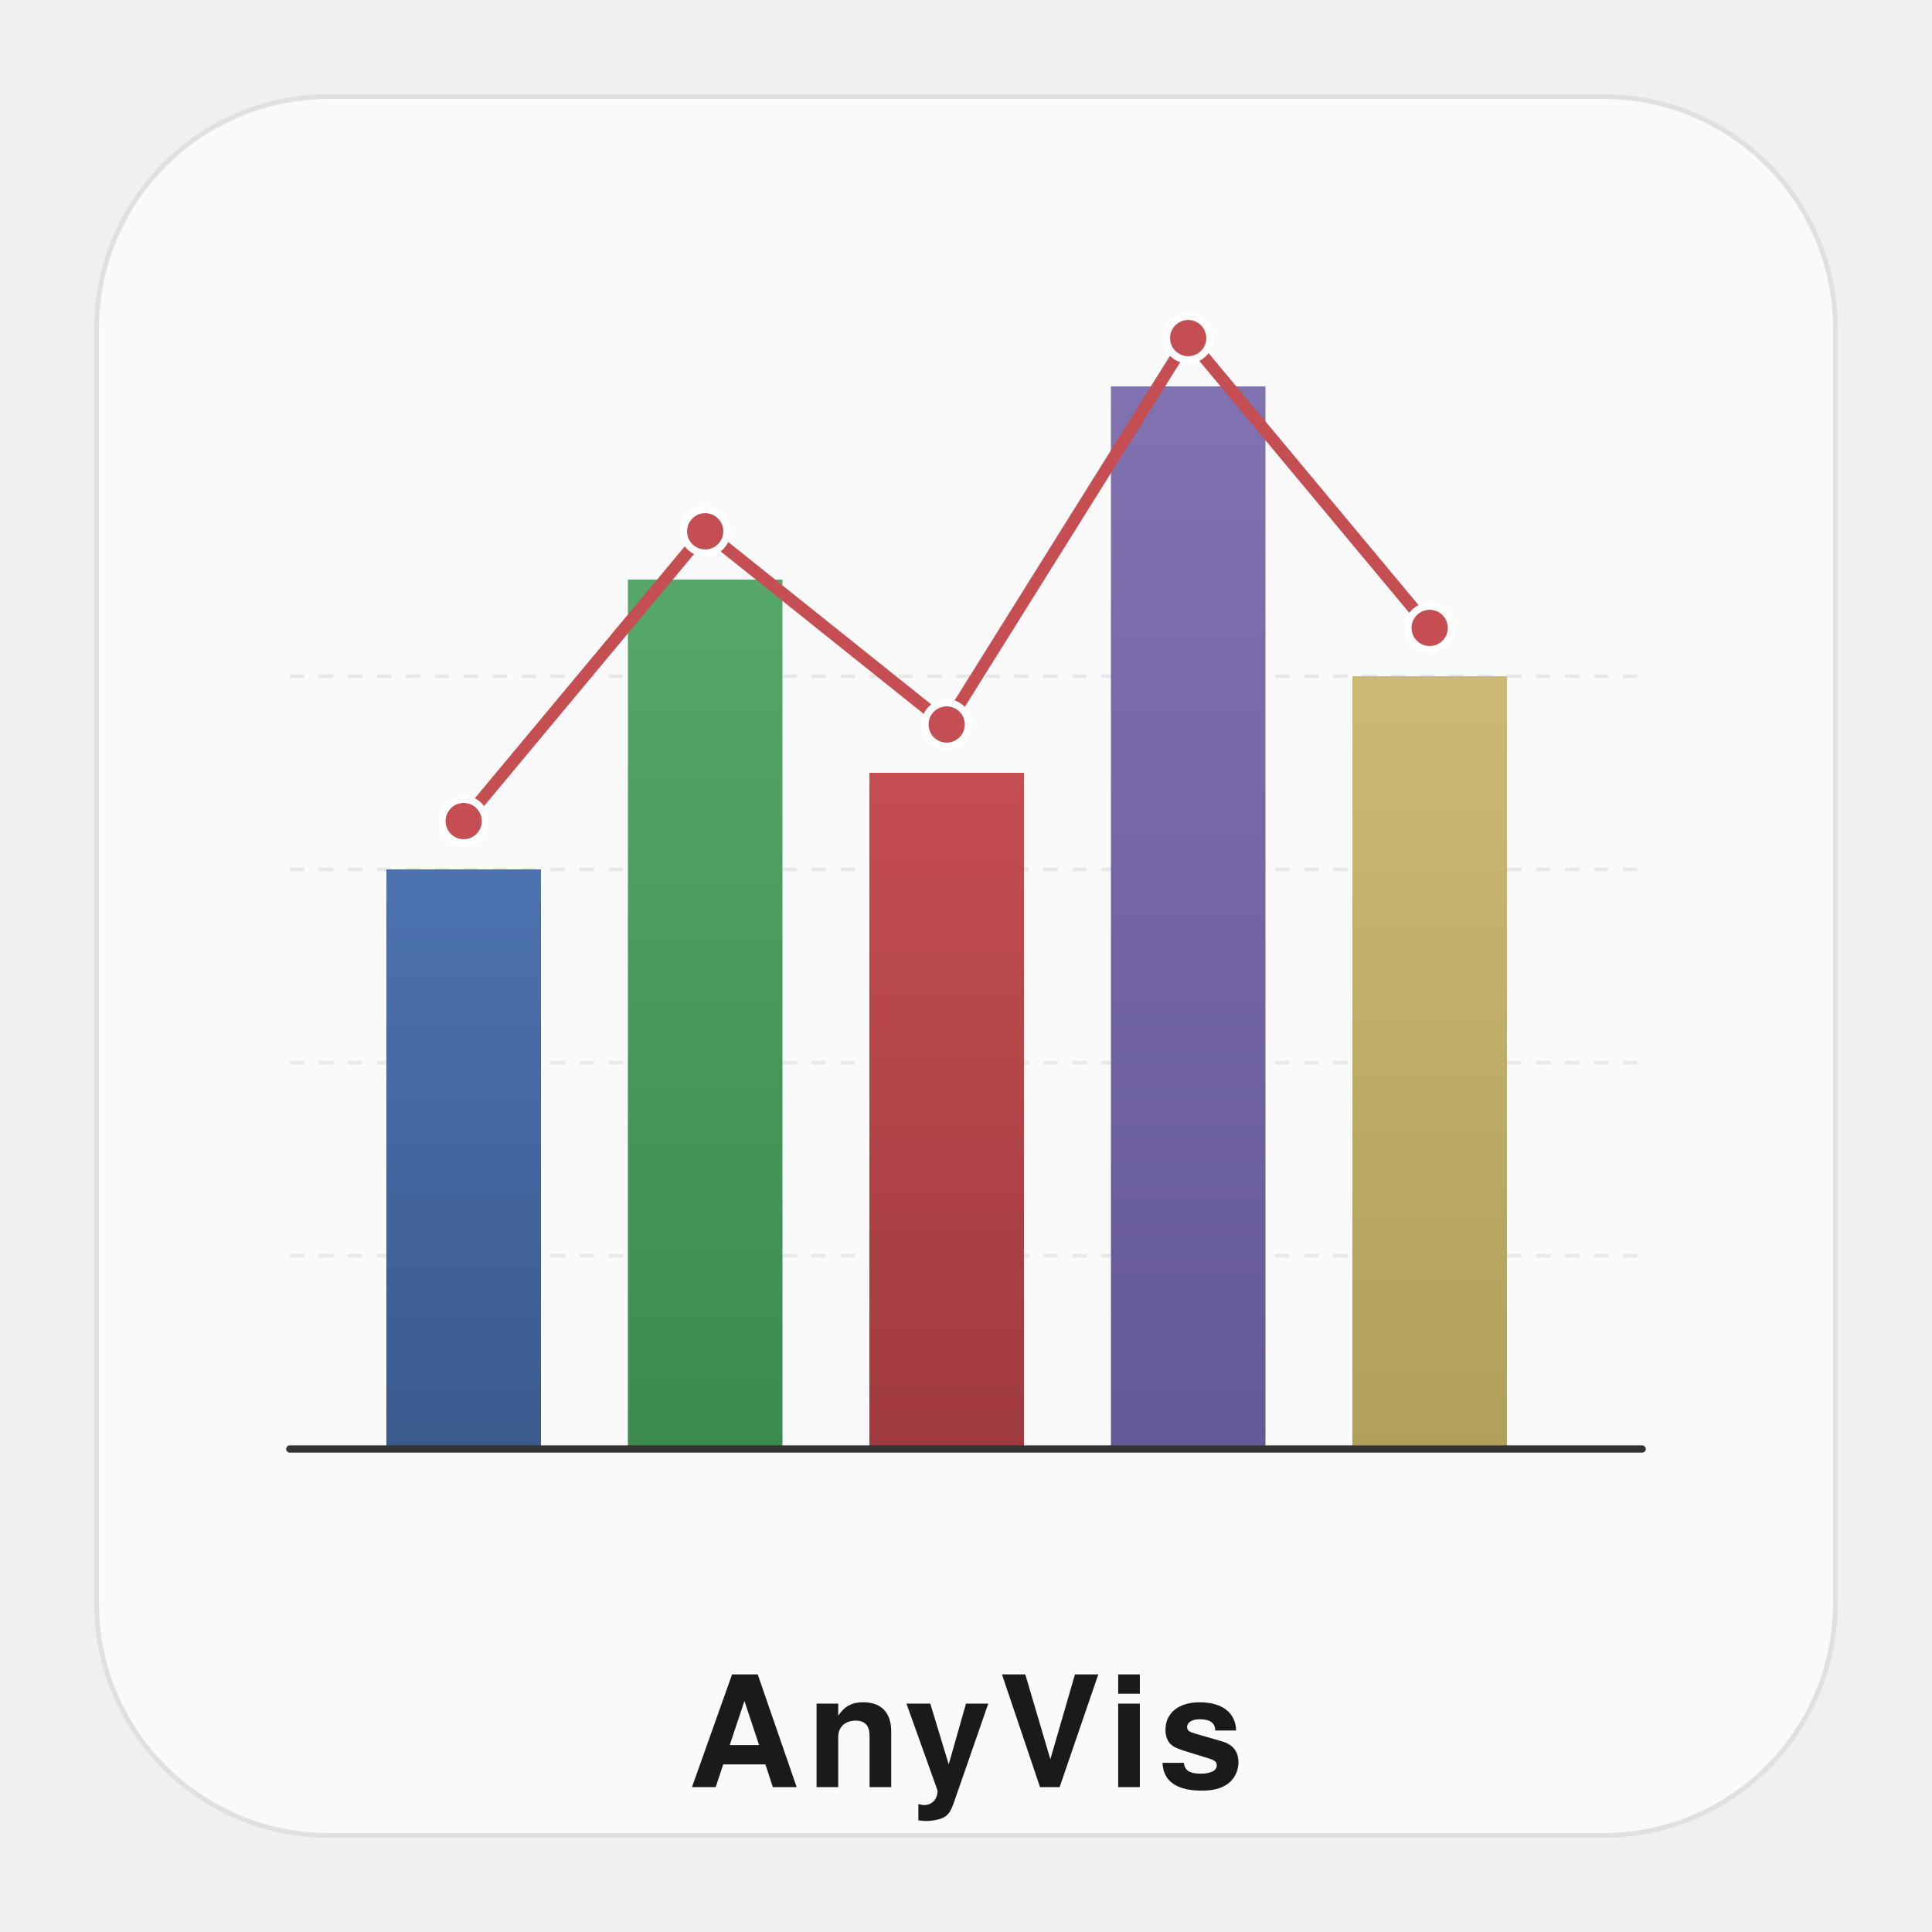
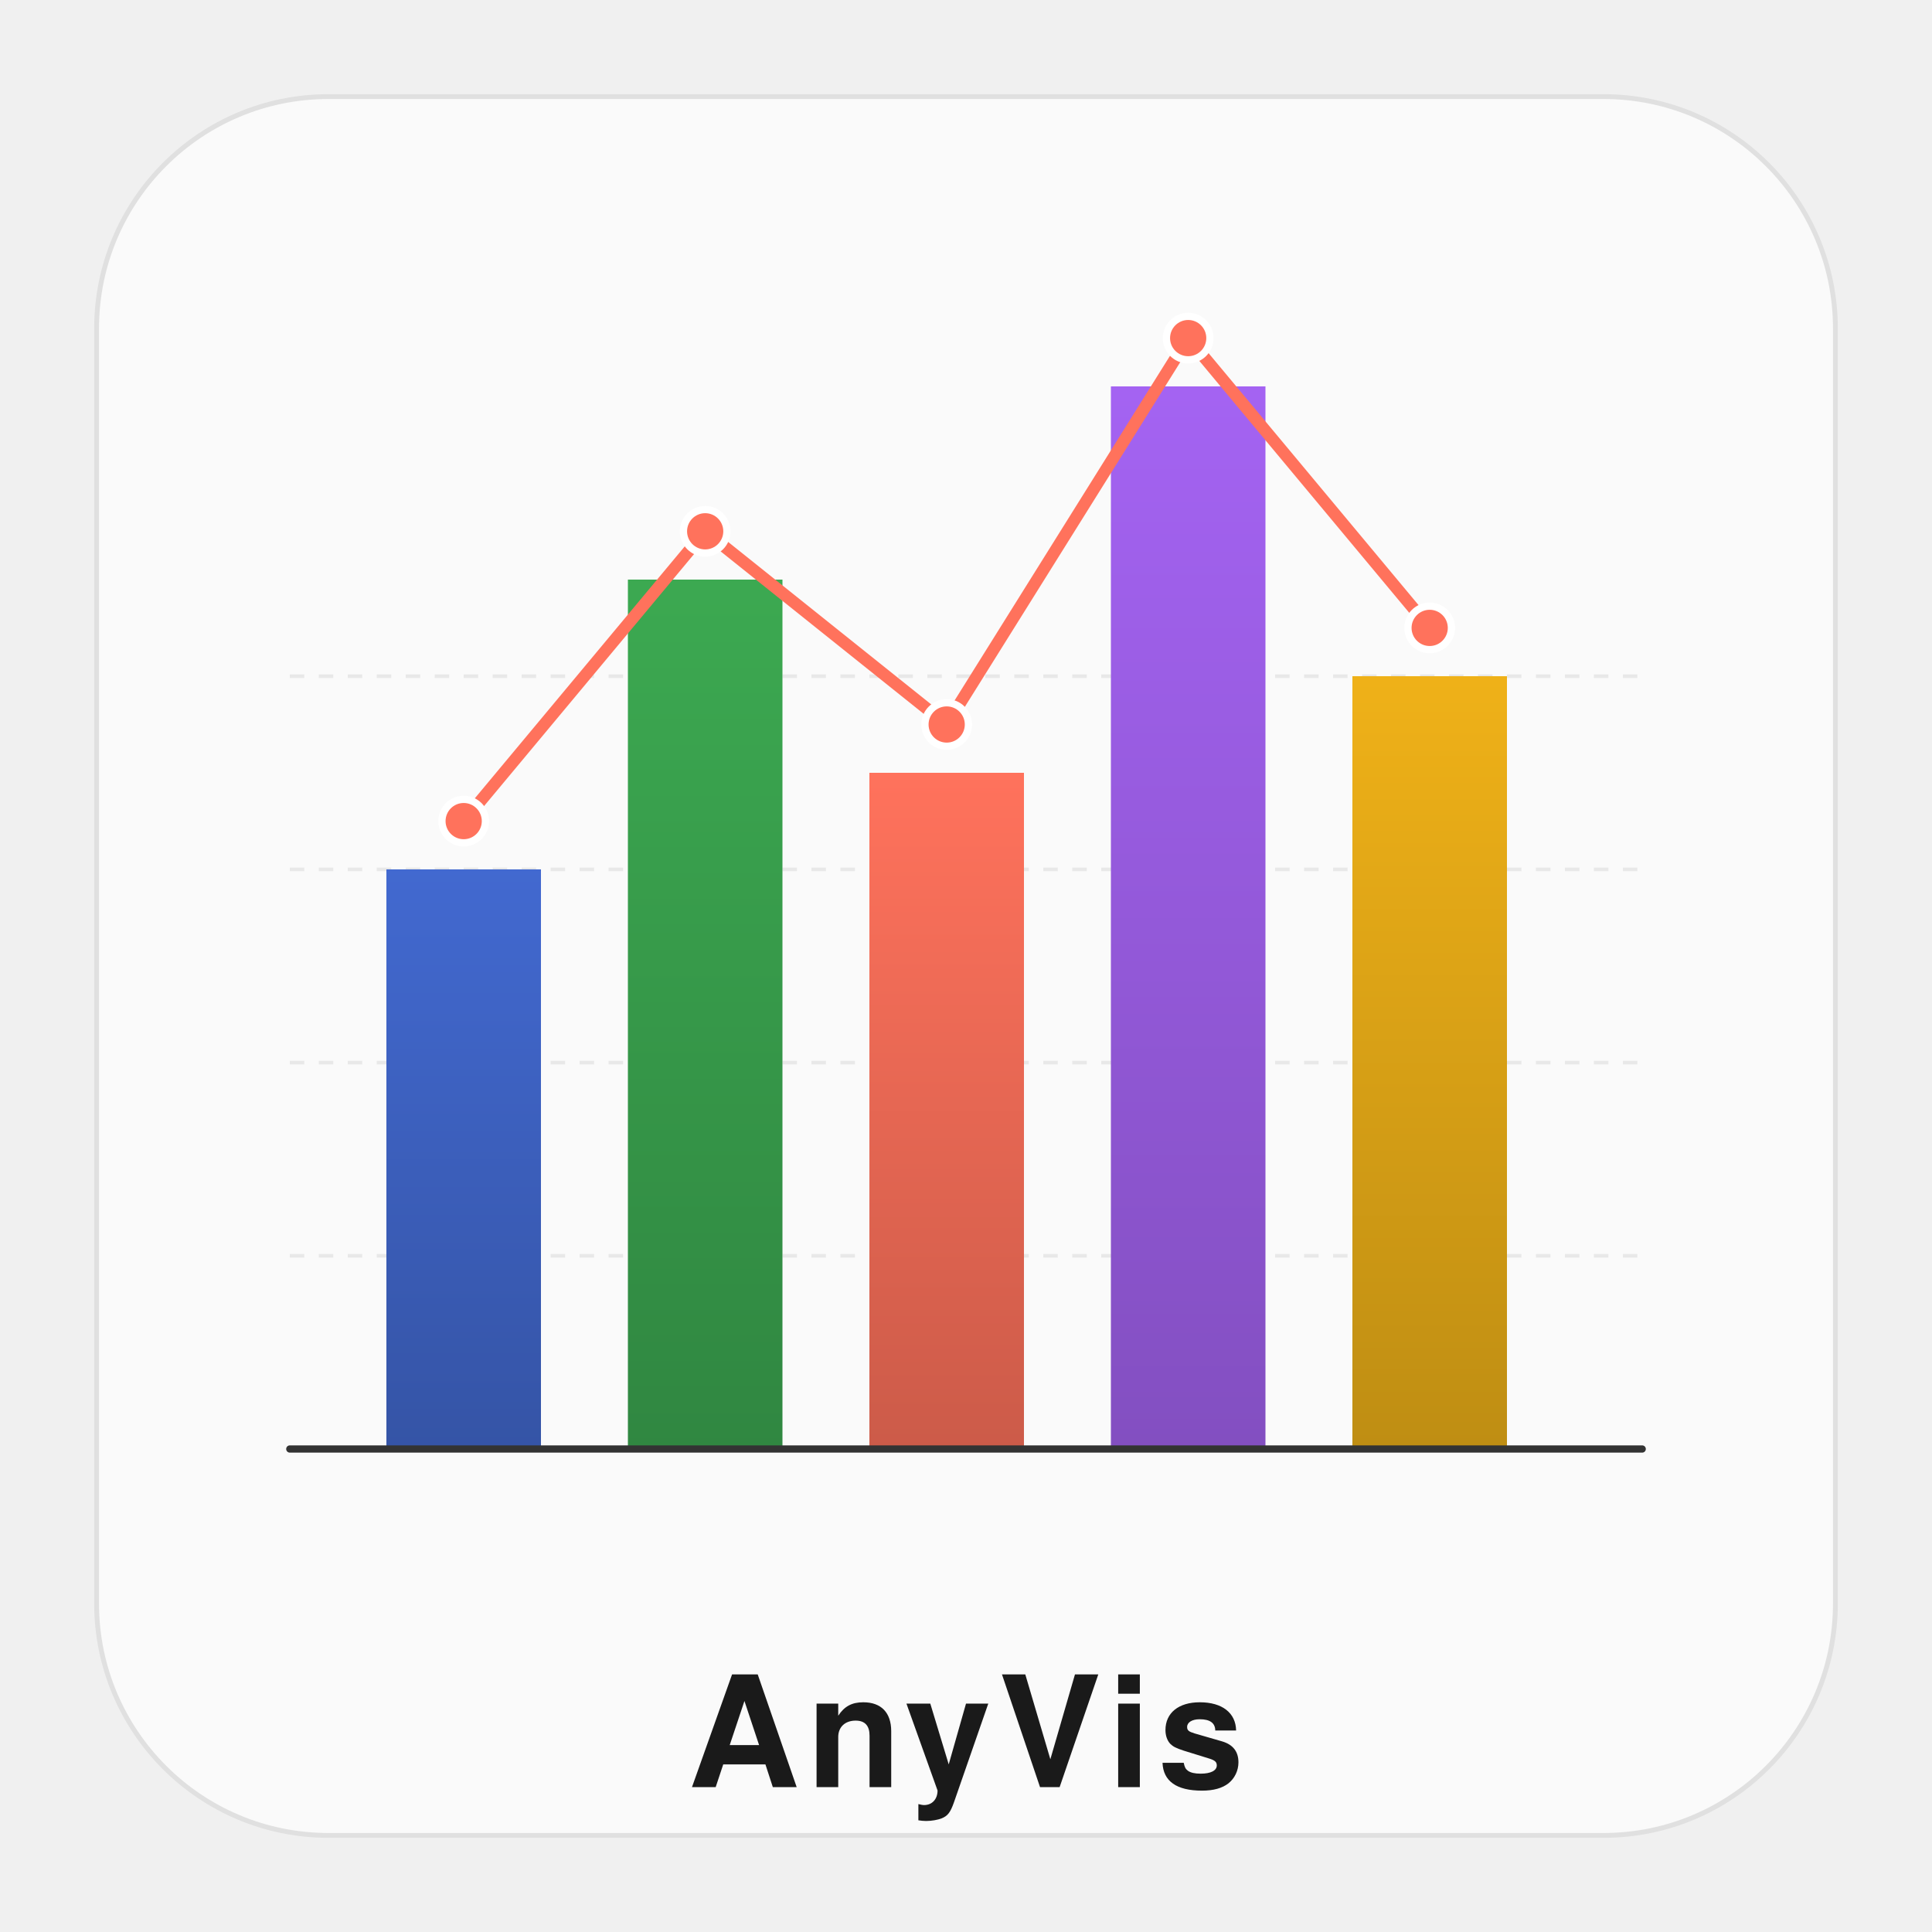
<svg xmlns="http://www.w3.org/2000/svg" viewBox="0 0 400 400" fill="none">
  <defs>
    <linearGradient id="bar1" x1="0" y1="0" x2="0" y2="1">
-       <stop offset="0%" stop-color="#4C72B0" />
-       <stop offset="100%" stop-color="#3A5A8C" />
+       <stop offset="0%" stop-color="#4269d0" />
+       <stop offset="100%" stop-color="#3554a6" />
    </linearGradient>
    <linearGradient id="bar2" x1="0" y1="0" x2="0" y2="1">
-       <stop offset="0%" stop-color="#55A868" />
-       <stop offset="100%" stop-color="#3D8A4E" />
+       <stop offset="0%" stop-color="#3ca951" />
+       <stop offset="100%" stop-color="#308741" />
    </linearGradient>
    <linearGradient id="bar3" x1="0" y1="0" x2="0" y2="1">
-       <stop offset="0%" stop-color="#C44E52" />
-       <stop offset="100%" stop-color="#A03A3E" />
+       <stop offset="0%" stop-color="#ff725c" />
+       <stop offset="100%" stop-color="#cc5b49" />
    </linearGradient>
    <linearGradient id="bar4" x1="0" y1="0" x2="0" y2="1">
-       <stop offset="0%" stop-color="#8172B2" />
-       <stop offset="100%" stop-color="#655899" />
+       <stop offset="0%" stop-color="#a463f2" />
+       <stop offset="100%" stop-color="#834fc1" />
    </linearGradient>
    <linearGradient id="bar5" x1="0" y1="0" x2="0" y2="1">
-       <stop offset="0%" stop-color="#CCB974" />
-       <stop offset="100%" stop-color="#B0A05A" />
+       <stop offset="0%" stop-color="#efb118" />
+       <stop offset="100%" stop-color="#bf8e13" />
    </linearGradient>
  </defs>
  <rect x="20" y="20" width="360" height="360" rx="48" fill="#FAFAFA" stroke="#E0E0E0" stroke-width="1" />
  <line x1="60" y1="300" x2="340" y2="300" stroke="#E8E8E8" stroke-width="0.75" stroke-dasharray="3 3" />
  <line x1="60" y1="260" x2="340" y2="260" stroke="#E8E8E8" stroke-width="0.75" stroke-dasharray="3 3" />
  <line x1="60" y1="220" x2="340" y2="220" stroke="#E8E8E8" stroke-width="0.75" stroke-dasharray="3 3" />
  <line x1="60" y1="180" x2="340" y2="180" stroke="#E8E8E8" stroke-width="0.75" stroke-dasharray="3 3" />
  <line x1="60" y1="140" x2="340" y2="140" stroke="#E8E8E8" stroke-width="0.75" stroke-dasharray="3 3" />
  <rect x="80" y="180" width="32" height="120" rx="0" fill="url(#bar1)" />
  <rect x="130" y="120" width="32" height="180" rx="0" fill="url(#bar2)" />
  <rect x="180" y="160" width="32" height="140" rx="0" fill="url(#bar3)" />
  <rect x="230" y="80" width="32" height="220" rx="0" fill="url(#bar4)" />
  <rect x="280" y="140" width="32" height="160" rx="0" fill="url(#bar5)" />
  <line x1="60" y1="300" x2="340" y2="300" stroke="#333333" stroke-width="1.5" stroke-linecap="round" />
-   <polyline points="96,170 146,110 196,150 246,70 296,130" fill="none" stroke="#C44E52" stroke-width="2.5" stroke-linecap="round" stroke-linejoin="round" />
-   <circle cx="96" cy="170" r="4.5" fill="#C44E52" stroke="#FFFFFF" stroke-width="1.5" />
-   <circle cx="146" cy="110" r="4.5" fill="#C44E52" stroke="#FFFFFF" stroke-width="1.5" />
-   <circle cx="196" cy="150" r="4.5" fill="#C44E52" stroke="#FFFFFF" stroke-width="1.5" />
-   <circle cx="246" cy="70" r="4.5" fill="#C44E52" stroke="#FFFFFF" stroke-width="1.5" />
-   <circle cx="296" cy="130" r="4.5" fill="#C44E52" stroke="#FFFFFF" stroke-width="1.5" />
+   <polyline points="96,170 146,110 196,150 246,70 296,130" fill="none" stroke="#ff725c" stroke-width="2.5" stroke-linecap="round" stroke-linejoin="round" />
+   <circle cx="96" cy="170" r="4.5" fill="#ff725c" stroke="#FFFFFF" stroke-width="1.5" />
+   <circle cx="146" cy="110" r="4.5" fill="#ff725c" stroke="#FFFFFF" stroke-width="1.5" />
+   <circle cx="196" cy="150" r="4.5" fill="#ff725c" stroke="#FFFFFF" stroke-width="1.5" />
+   <circle cx="246" cy="70" r="4.5" fill="#ff725c" stroke="#FFFFFF" stroke-width="1.5" />
+   <circle cx="296" cy="130" r="4.5" fill="#ff725c" stroke="#FFFFFF" stroke-width="1.5" />
  <text x="200" y="370" text-anchor="middle" font-family="'Helvetica Neue', Helvetica, Arial, sans-serif" font-size="32" font-weight="700" fill="#1A1A1A" letter-spacing="1.5">AnyVis</text>
</svg>
